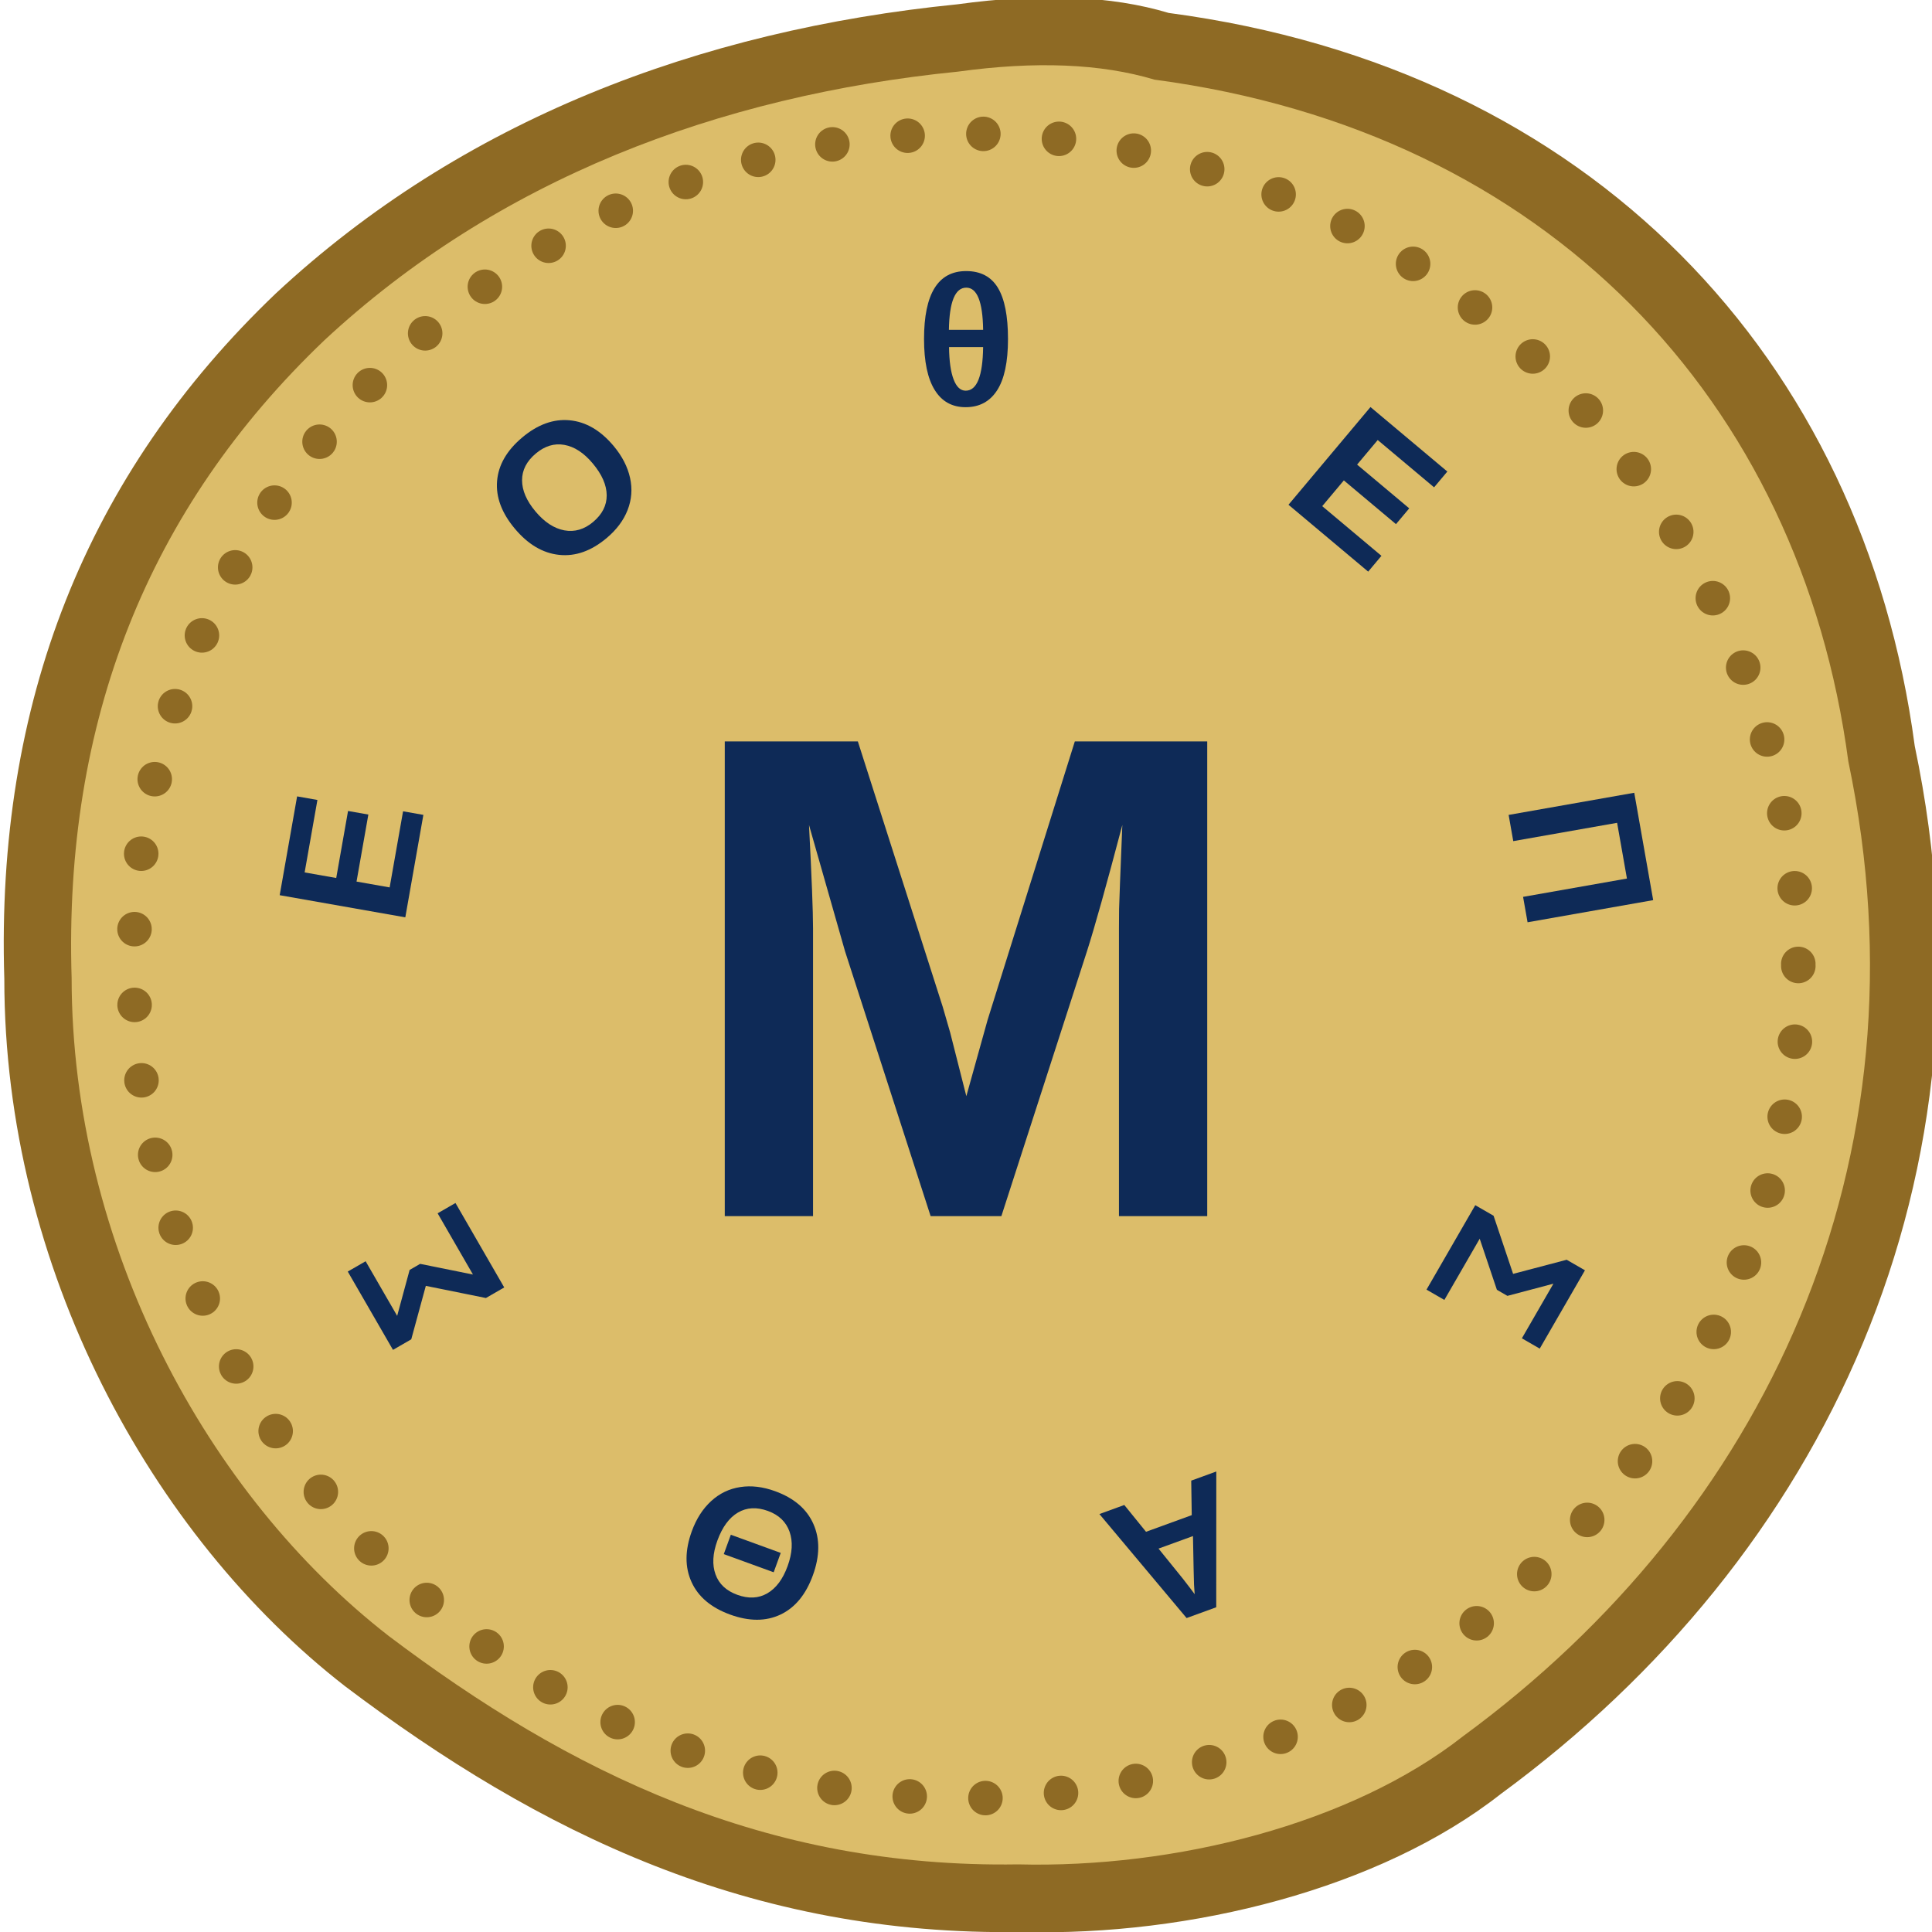
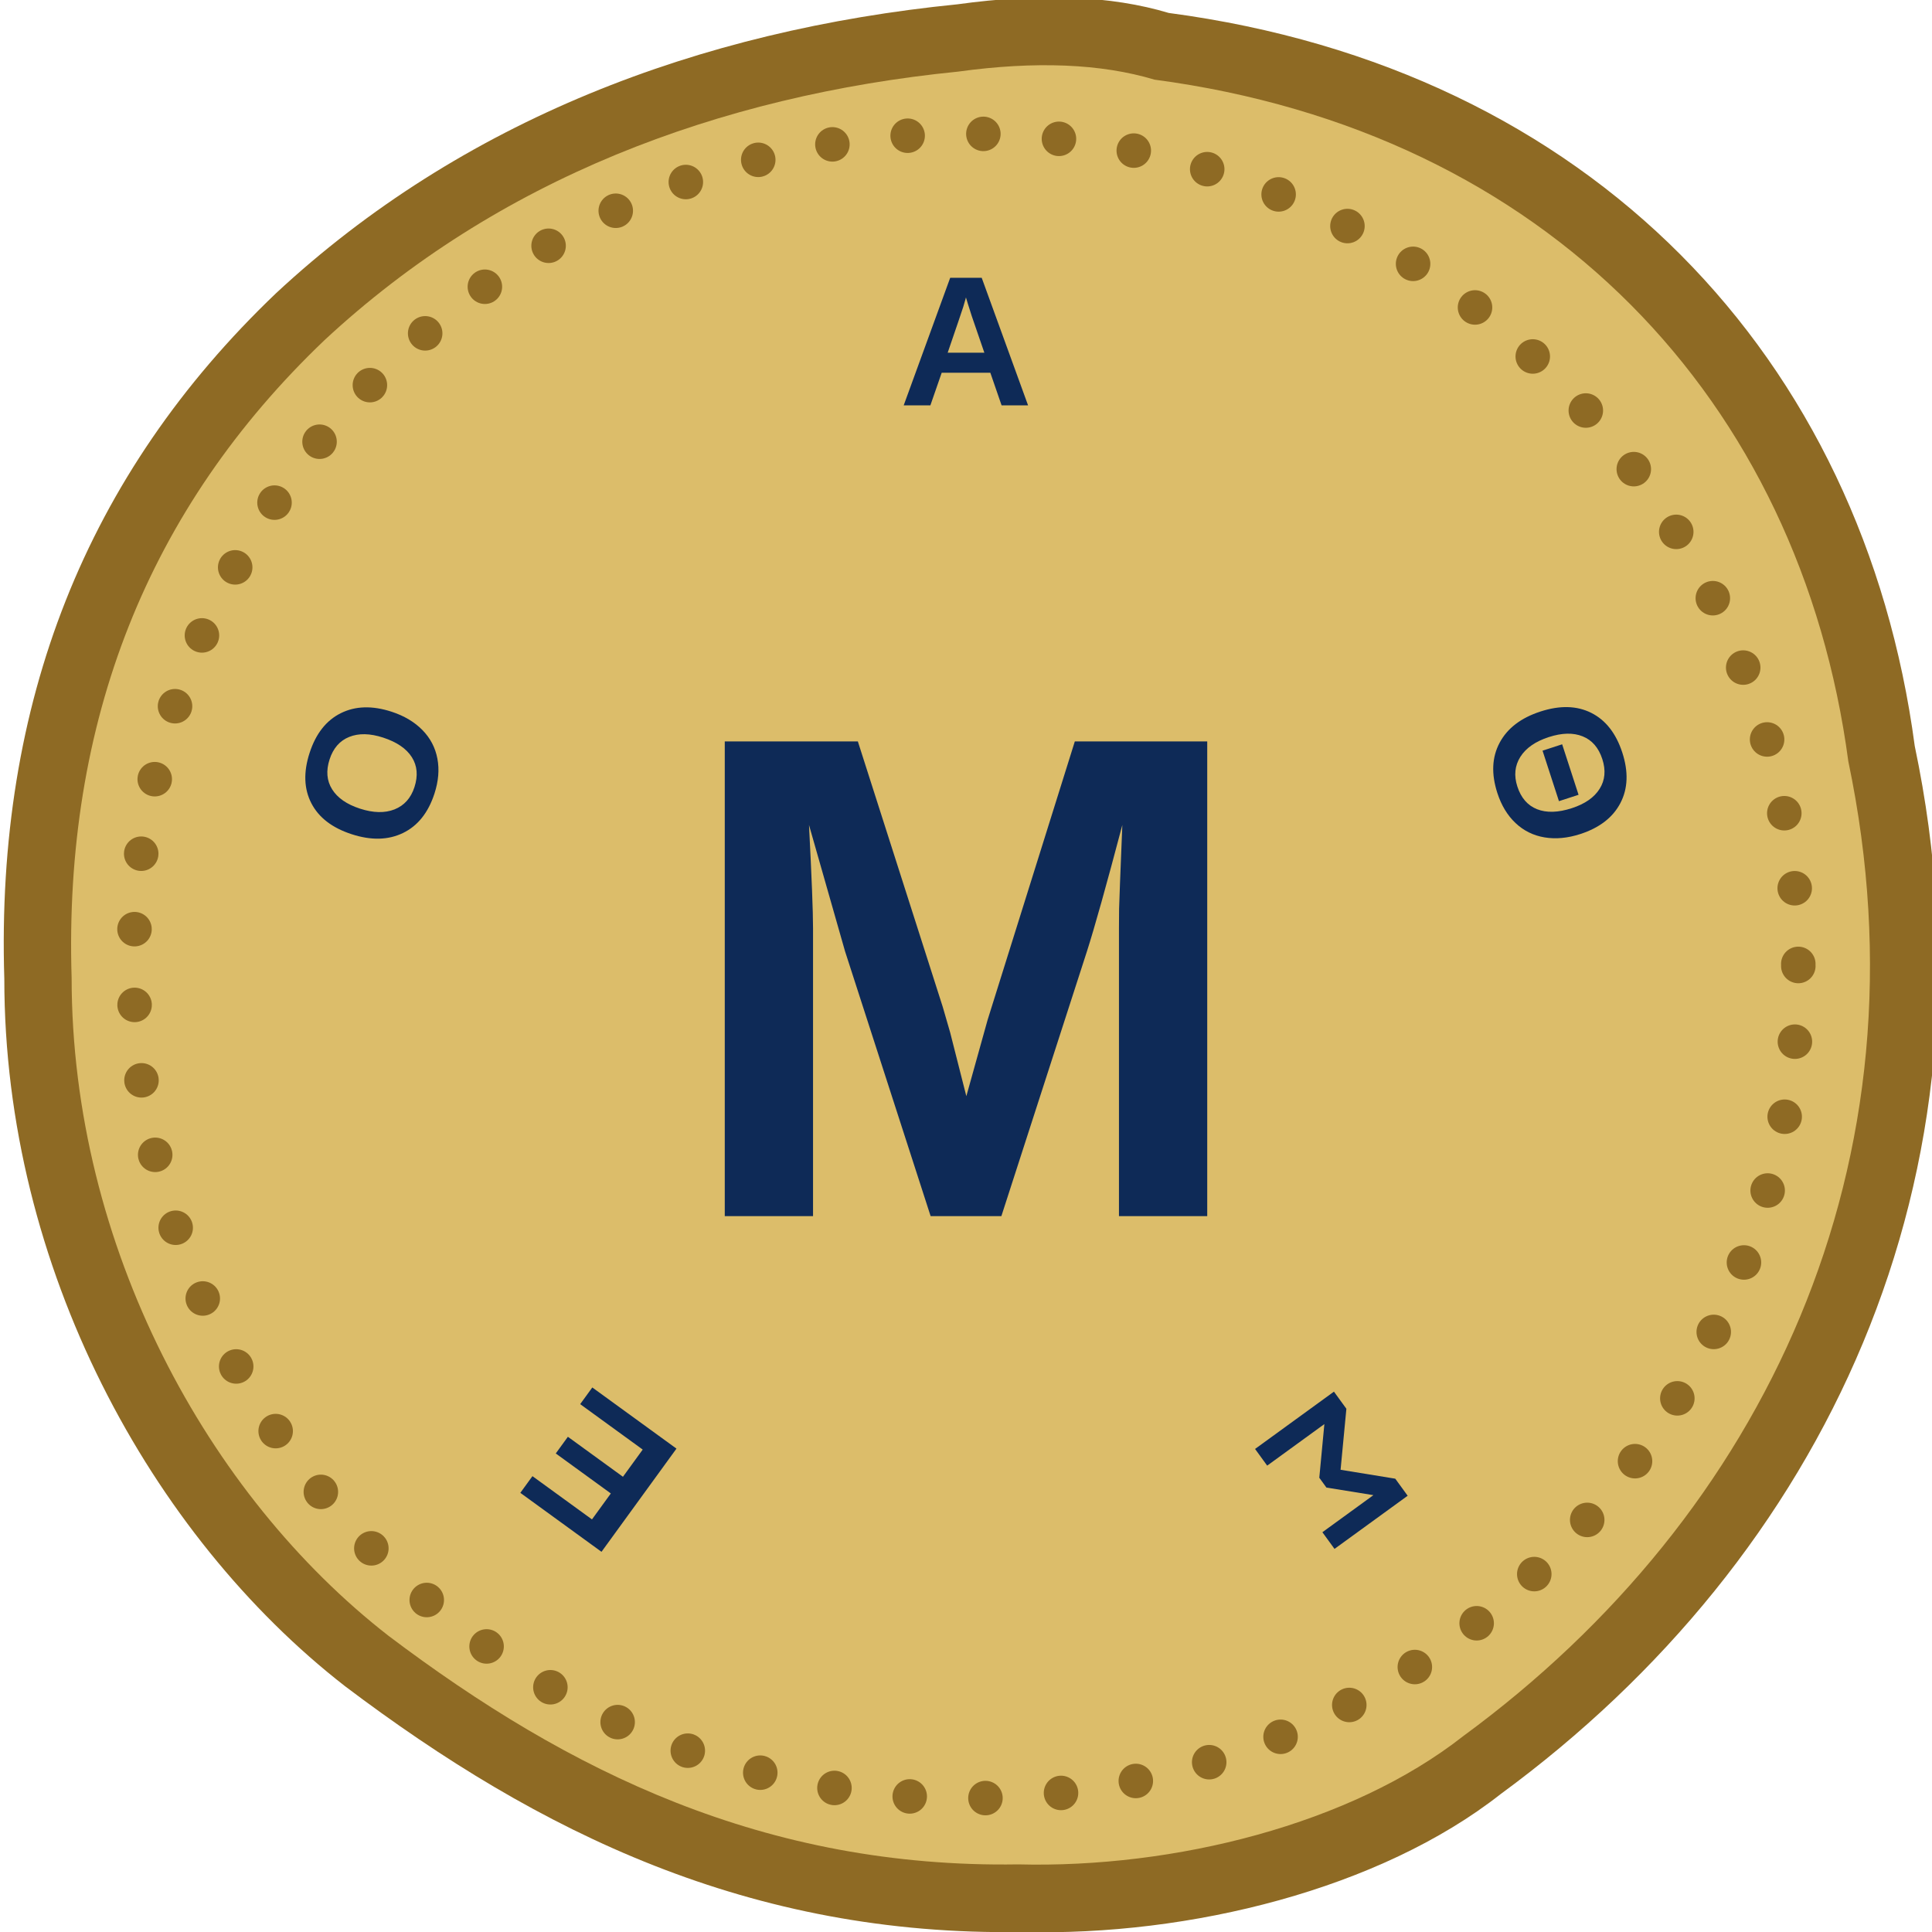
<svg xmlns="http://www.w3.org/2000/svg" xmlns:xlink="http://www.w3.org/1999/xlink" viewBox="176 96 448 448">
  <defs>
    <path id="rim" d="M398 97 Q427 93 447 99 C545 112 608 179 620 269 C641 369 599 457 524 512 C496 534 452 545 413 544 C350 545 301 521 256 487 C211 452 177 390 177 323 C175 259 196 206 240 164 C283 124 338 103 398 97Z" />
  </defs>
  <use xlink:href="#rim" fill="#8e6a24" />
  <use xlink:href="#rim" fill="#dcbd6a" transform="translate(400 320) scale(.93) translate(-400 -320)" />
  <circle cx="400" cy="320" r="193" fill="none" stroke="#8e6a24" stroke-width="8" stroke-linecap="round" stroke-dasharray="0 17.57" />
  <g fill="#0e2a57" font-family="Arial, Helvetica, sans-serif" font-weight="700" text-anchor="middle">
    <text x="400" y="378" font-size="160">Μ</text>
    <g font-size="43">
-       <text x="400" y="190">θ</text>
-       <text x="400" y="190" transform="rotate(40 400 320)">Ε</text>
-       <text x="400" y="190" transform="rotate(80 400 320)">Π</text>
-       <text x="400" y="190" transform="rotate(120 400 320)">Σ</text>
-       <text x="400" y="190" transform="rotate(160 400 320)">Α</text>
-       <text x="400" y="190" transform="rotate(200 400 320)">Θ</text>
-       <text x="400" y="190" transform="rotate(240 400 320)">Σ</text>
-       <text x="400" y="190" transform="rotate(280 400 320)">Ε</text>
-       <text x="400" y="190" transform="rotate(320 400 320)">Ο</text>
+       <text x="400" y="190">Α</text>
+       <text x="400" y="190" transform="rotate(72 400 320)">Θ</text>
+       <text x="400" y="190" transform="rotate(144 400 320)">Σ</text>
+       <text x="400" y="190" transform="rotate(216 400 320)">Ε</text>
+       <text x="400" y="190" transform="rotate(288 400 320)">Ο</text>
    </g>
  </g>
</svg>
